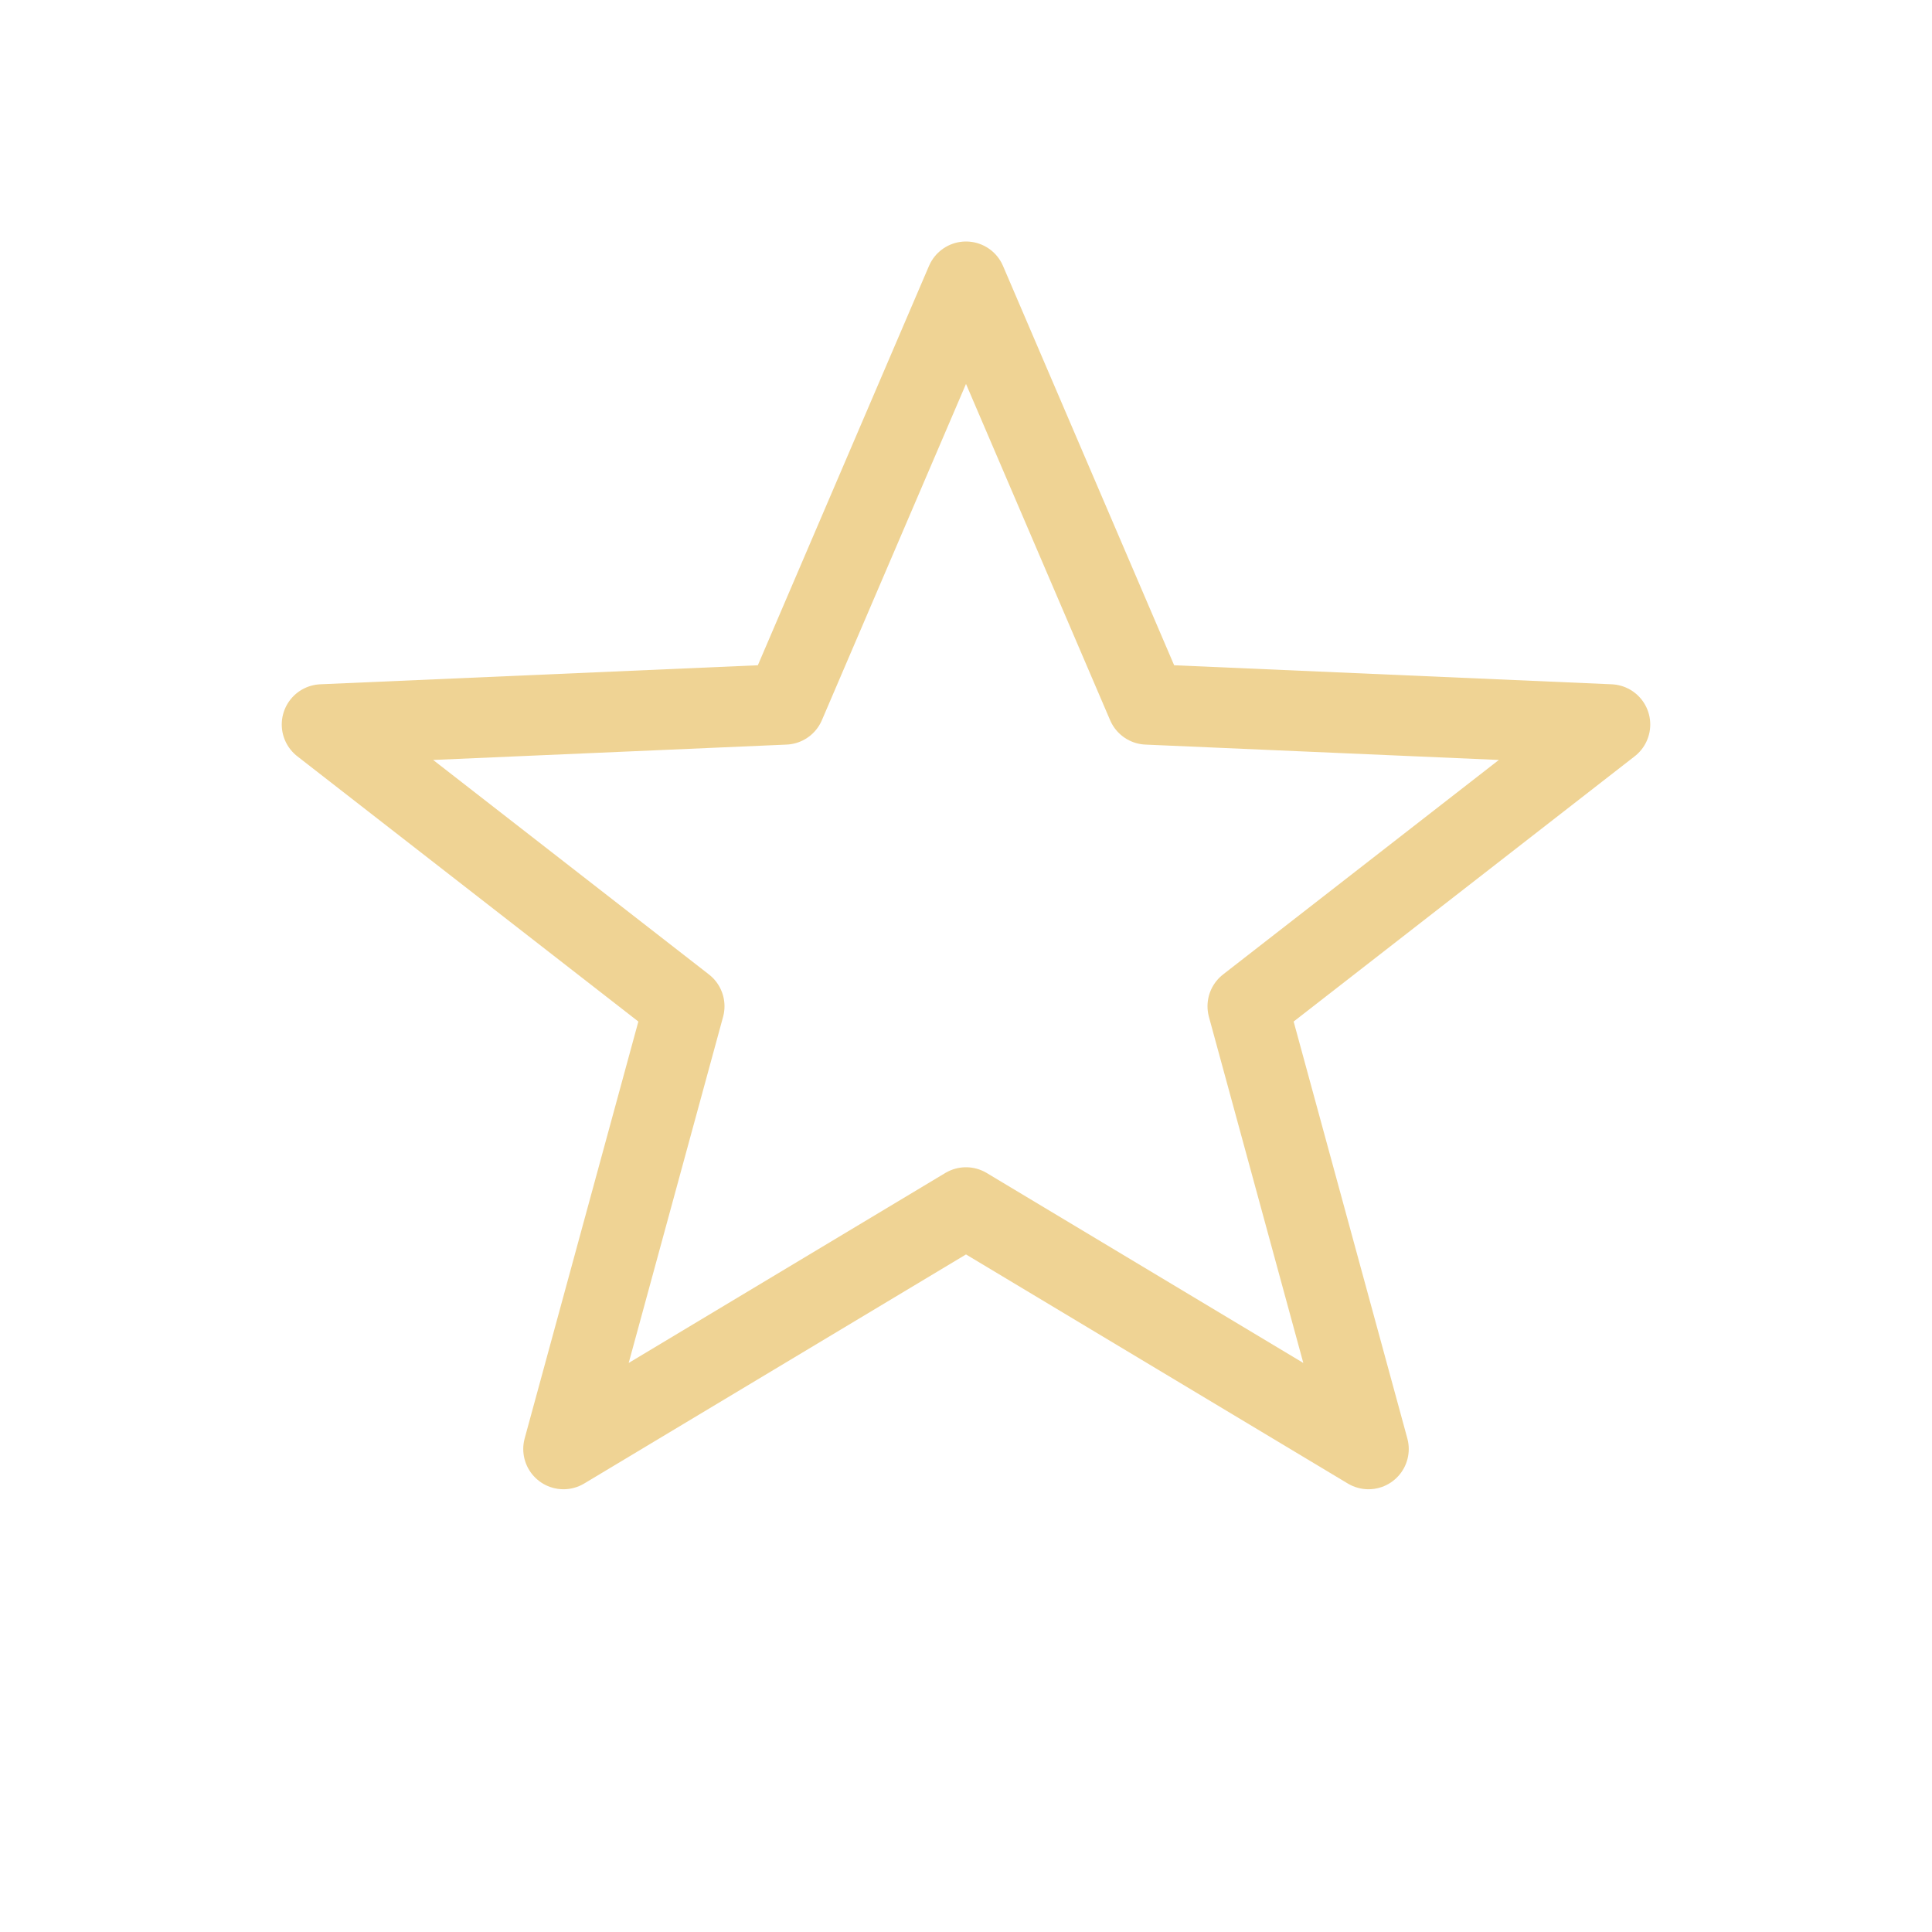
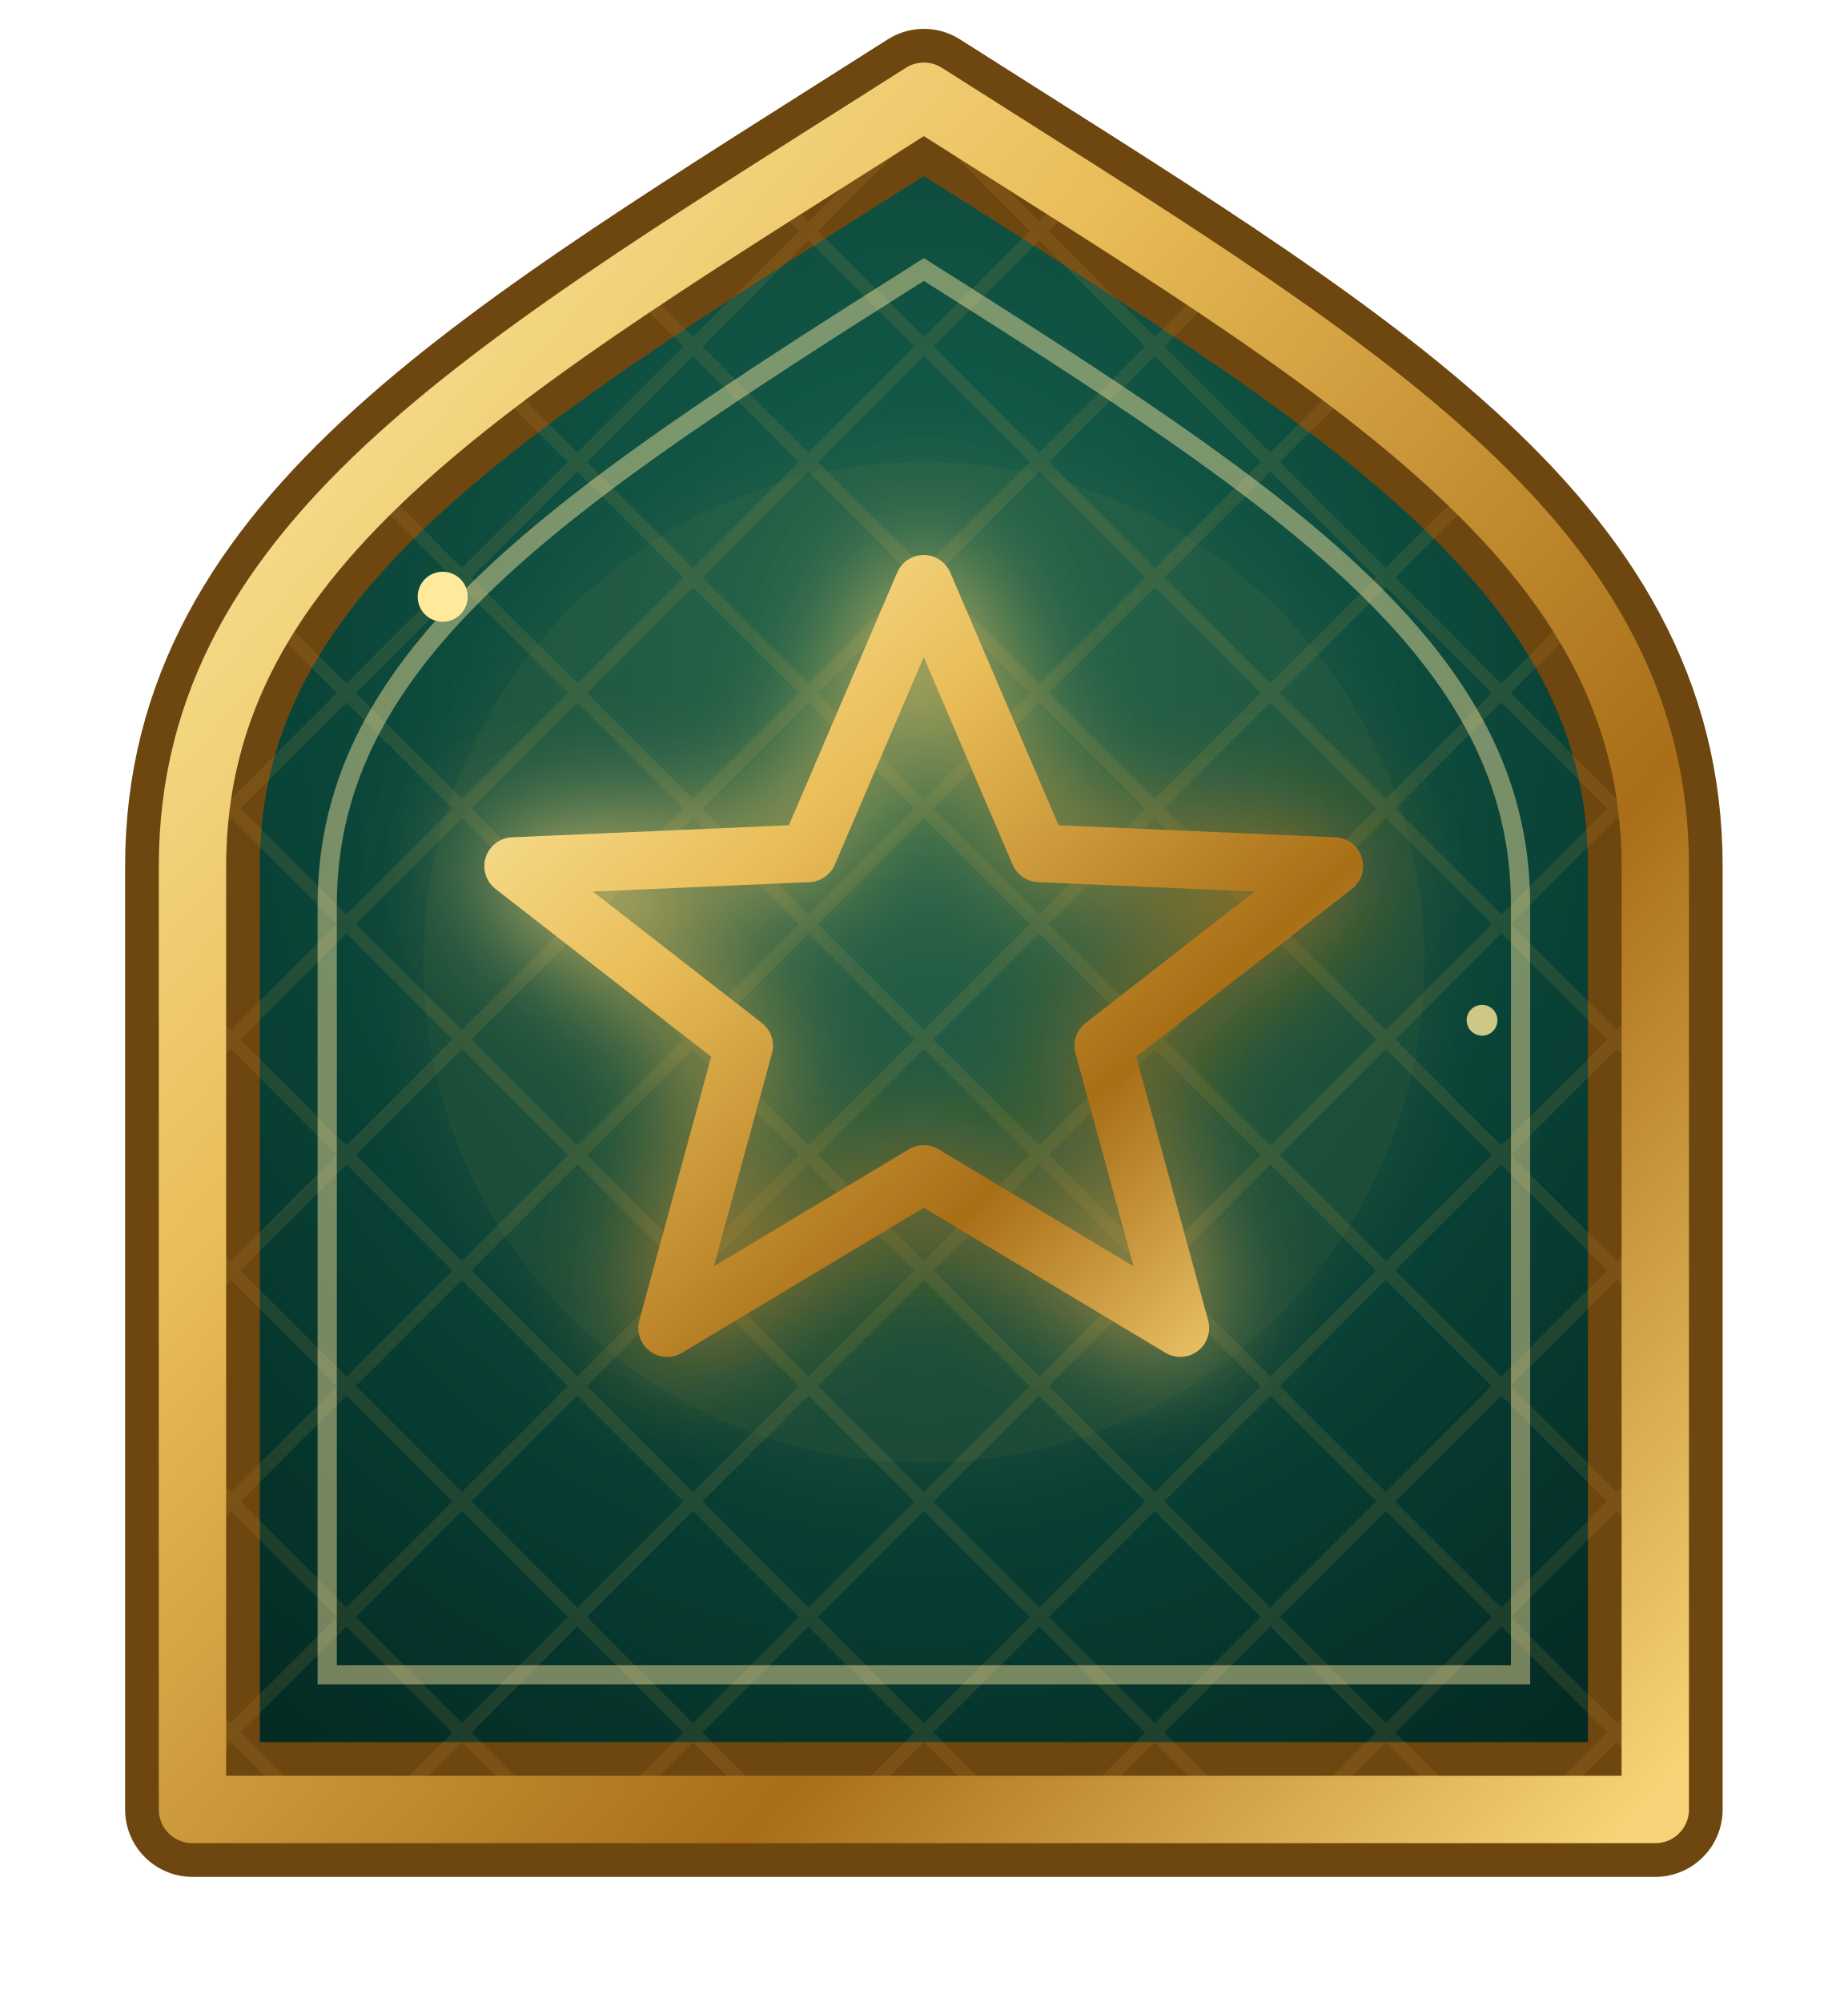
- <svg xmlns="http://www.w3.org/2000/svg" viewBox="0 0 48 48" fill="none" stroke="#efd394" stroke-width="2" stroke-linecap="round" stroke-linejoin="round">
-   <path d="m24 7 4.5 10.5L40 18l-9 7 3 11-10-6-10 6 3-11-9-7 11.5-.5L24 7Z" />
+ <svg xmlns="http://www.w3.org/2000/svg" viewBox="0 0 96 104" role="img" aria-hidden="true">
+   <defs>
+     <radialGradient id="emerald" cx="50%" cy="34%" r="76%">
+       <stop offset="0" stop-color="#17634f" />
+       <stop offset=".58" stop-color="#0a4337" />
+       <stop offset="1" stop-color="#032b24" />
+     </radialGradient>
+     <linearGradient id="gold" x1="0" y1="0" x2="1" y2="1">
+       <stop stop-color="#fff0ad" />
+       <stop offset=".34" stop-color="#e9bd58" />
+       <stop offset=".7" stop-color="#a96e17" />
+       <stop offset="1" stop-color="#f7d477" />
+     </linearGradient>
+     <filter id="glow" x="-40%" y="-40%" width="180%" height="180%">
+       <feGaussianBlur stdDeviation="2.2" result="b" />
+       <feMerge>
+         <feMergeNode in="b" />
+         <feMergeNode in="SourceGraphic" />
+       </feMerge>
+     </filter>
+     <pattern id="pattern" width="12" height="12" patternUnits="userSpaceOnUse">
+       <path d="M6 0 12 6 6 12 0 6Z" fill="none" stroke="#d9aa46" stroke-opacity=".12" stroke-width=".7" />
+     </pattern>
+   </defs>
+   <path d="M10 94V45C10 28 26 19 48 5c22 14 38 23 38 40v49Z" fill="url(#emerald)" stroke="#6e4610" stroke-width="7" stroke-linejoin="round" />
+   <path d="M10 94V45C10 28 26 19 48 5c22 14 38 23 38 40v49Z" fill="url(#pattern)" stroke="url(#gold)" stroke-width="3.5" stroke-linejoin="round" />
+   <path d="M17 87V47c0-13 12-21 31-33 19 12 31 20 31 33v40Z" fill="none" stroke="#ffe9a0" stroke-opacity=".45" />
+   <circle cx="48" cy="50" r="26" fill="#e2ad42" opacity=".08" filter="url(#glow)" />
+   <g transform="translate(16 21) scale(1.333)" fill="none" stroke="url(#gold)" stroke-width="2.25" stroke-linecap="round" stroke-linejoin="round" filter="url(#glow)">
+     <path d="m24 7 4.5 10.5L40 18l-9 7 3 11-10-6-10 6 3-11-9-7 11.5-.5L24 7Z" />
+   </g>
+   <circle cx="23" cy="31" r="1.3" fill="#ffe99a" />
+   <circle cx="77" cy="53" r=".8" fill="#ffe99a" opacity=".8" />
+   <path d="M31 96h34" stroke="url(#gold)" stroke-width="1.4" stroke-linecap="round" />
</svg>
